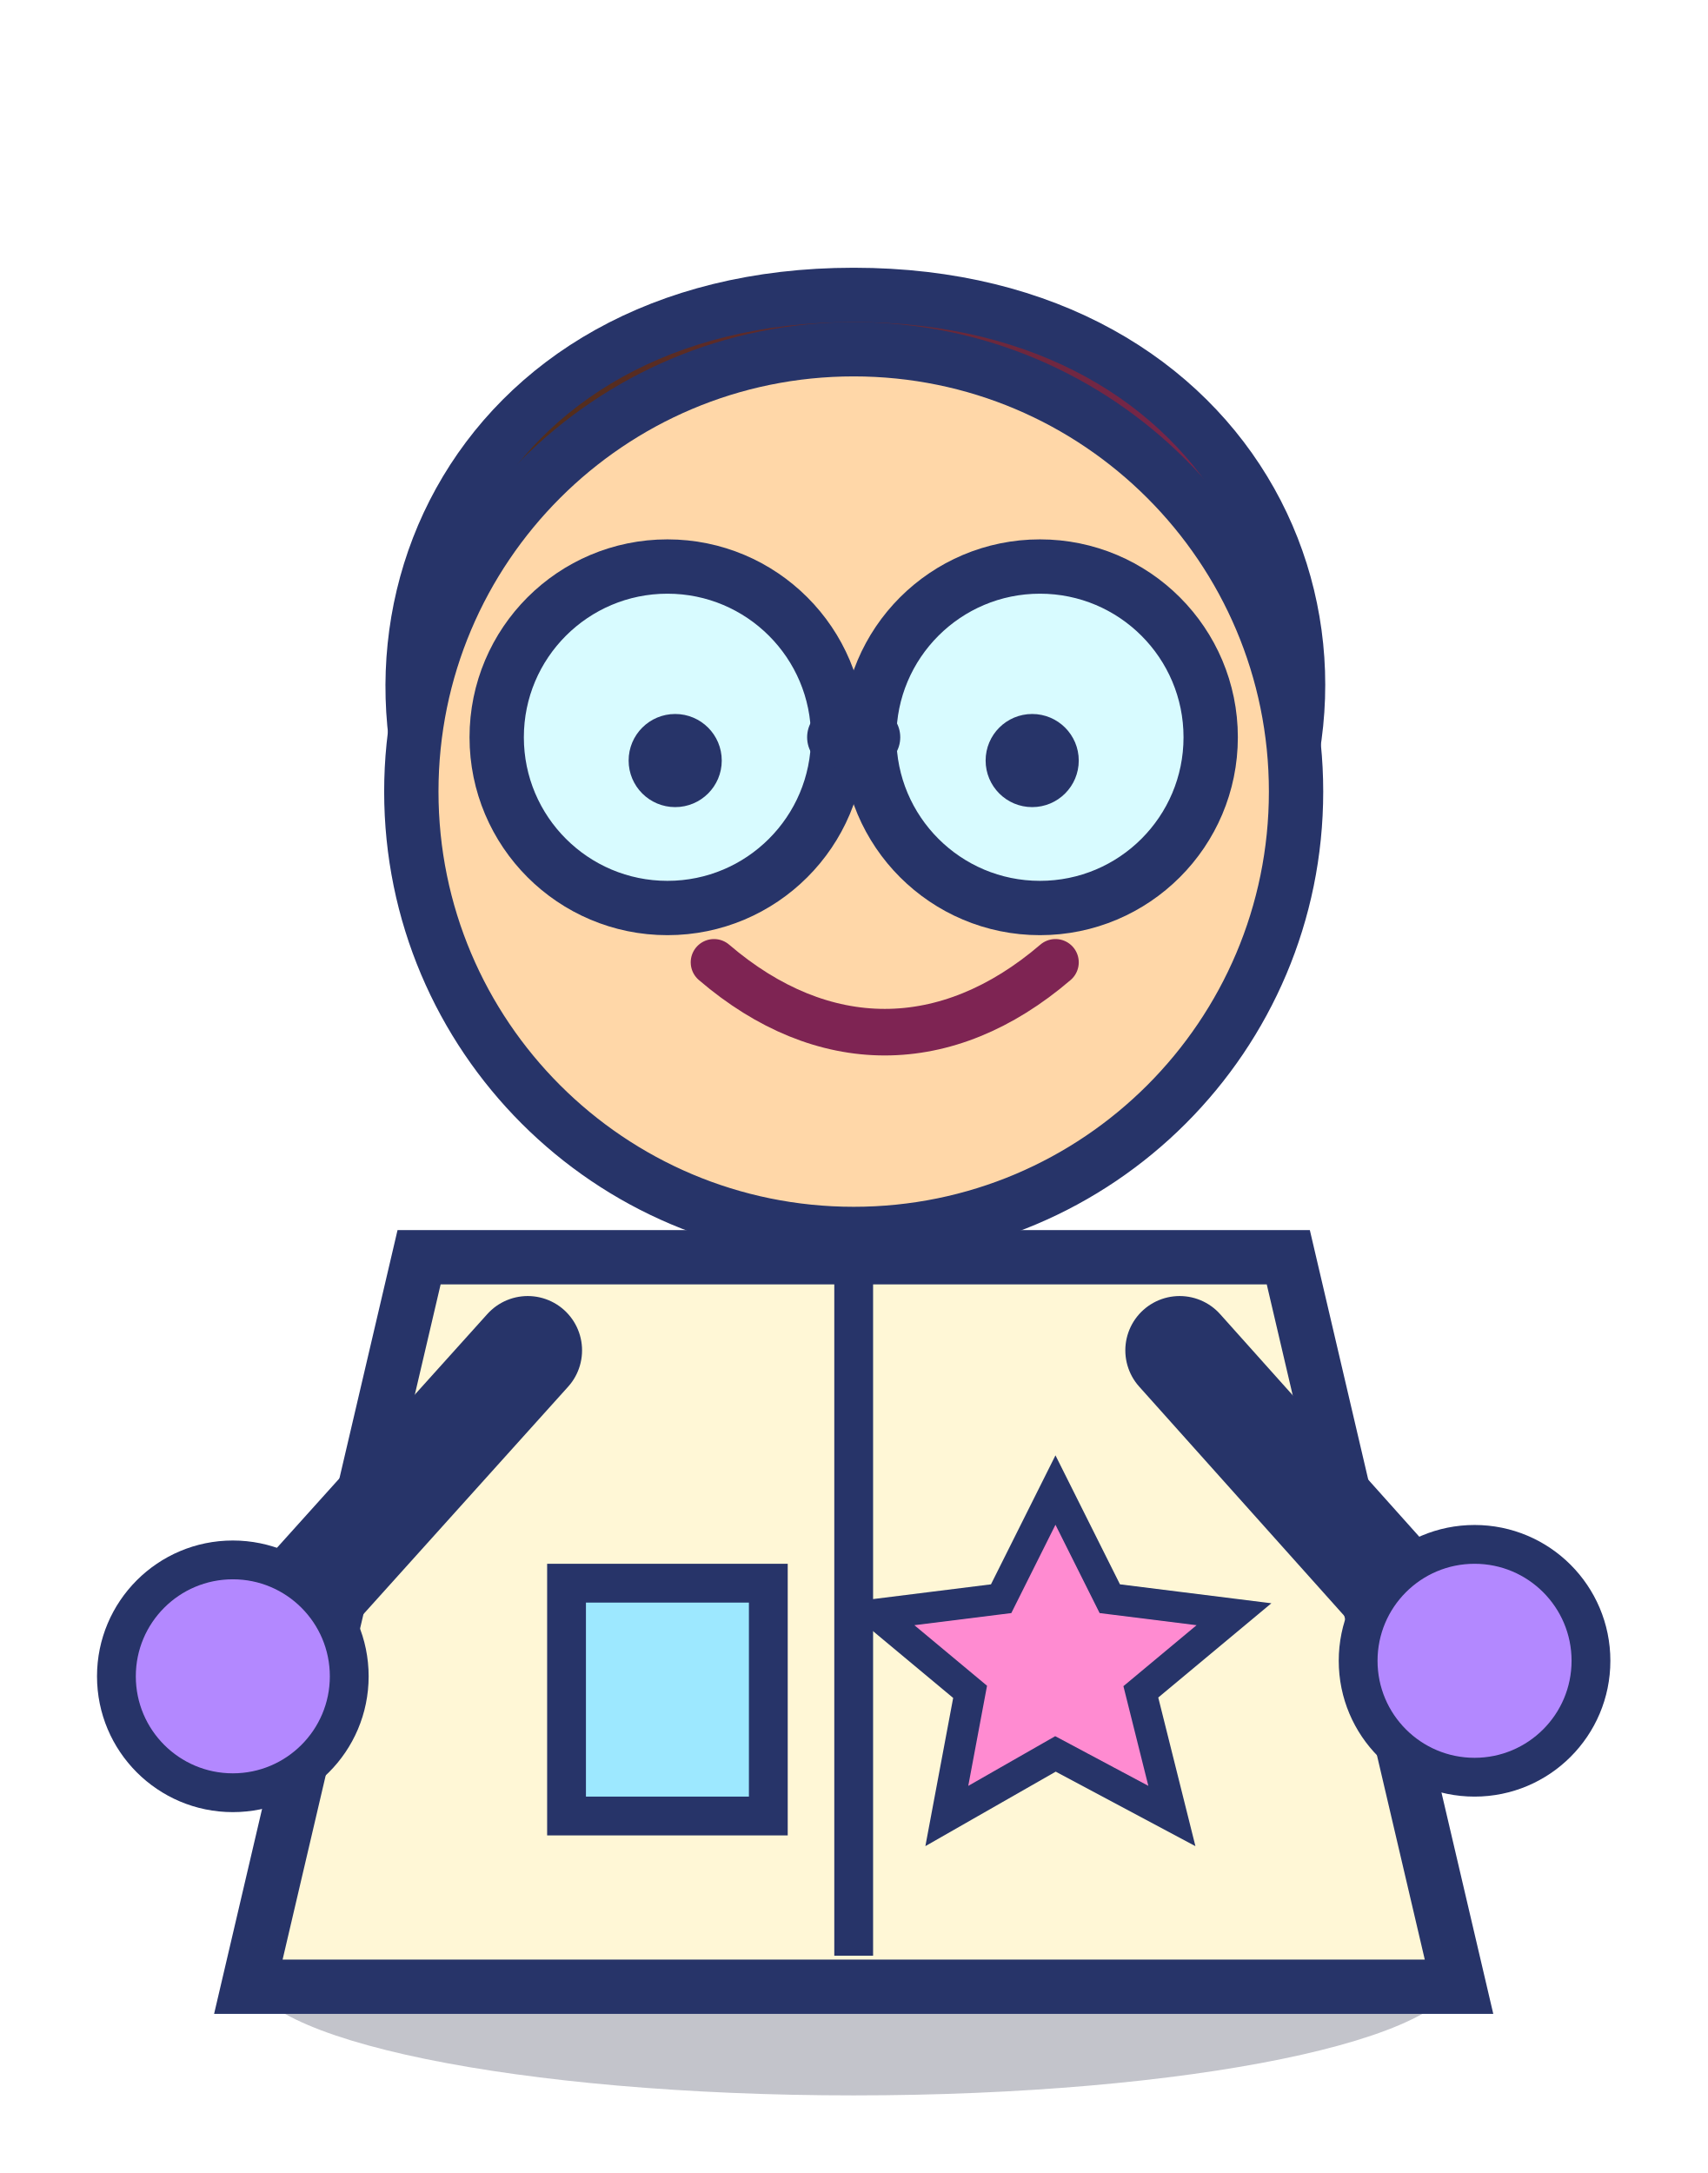
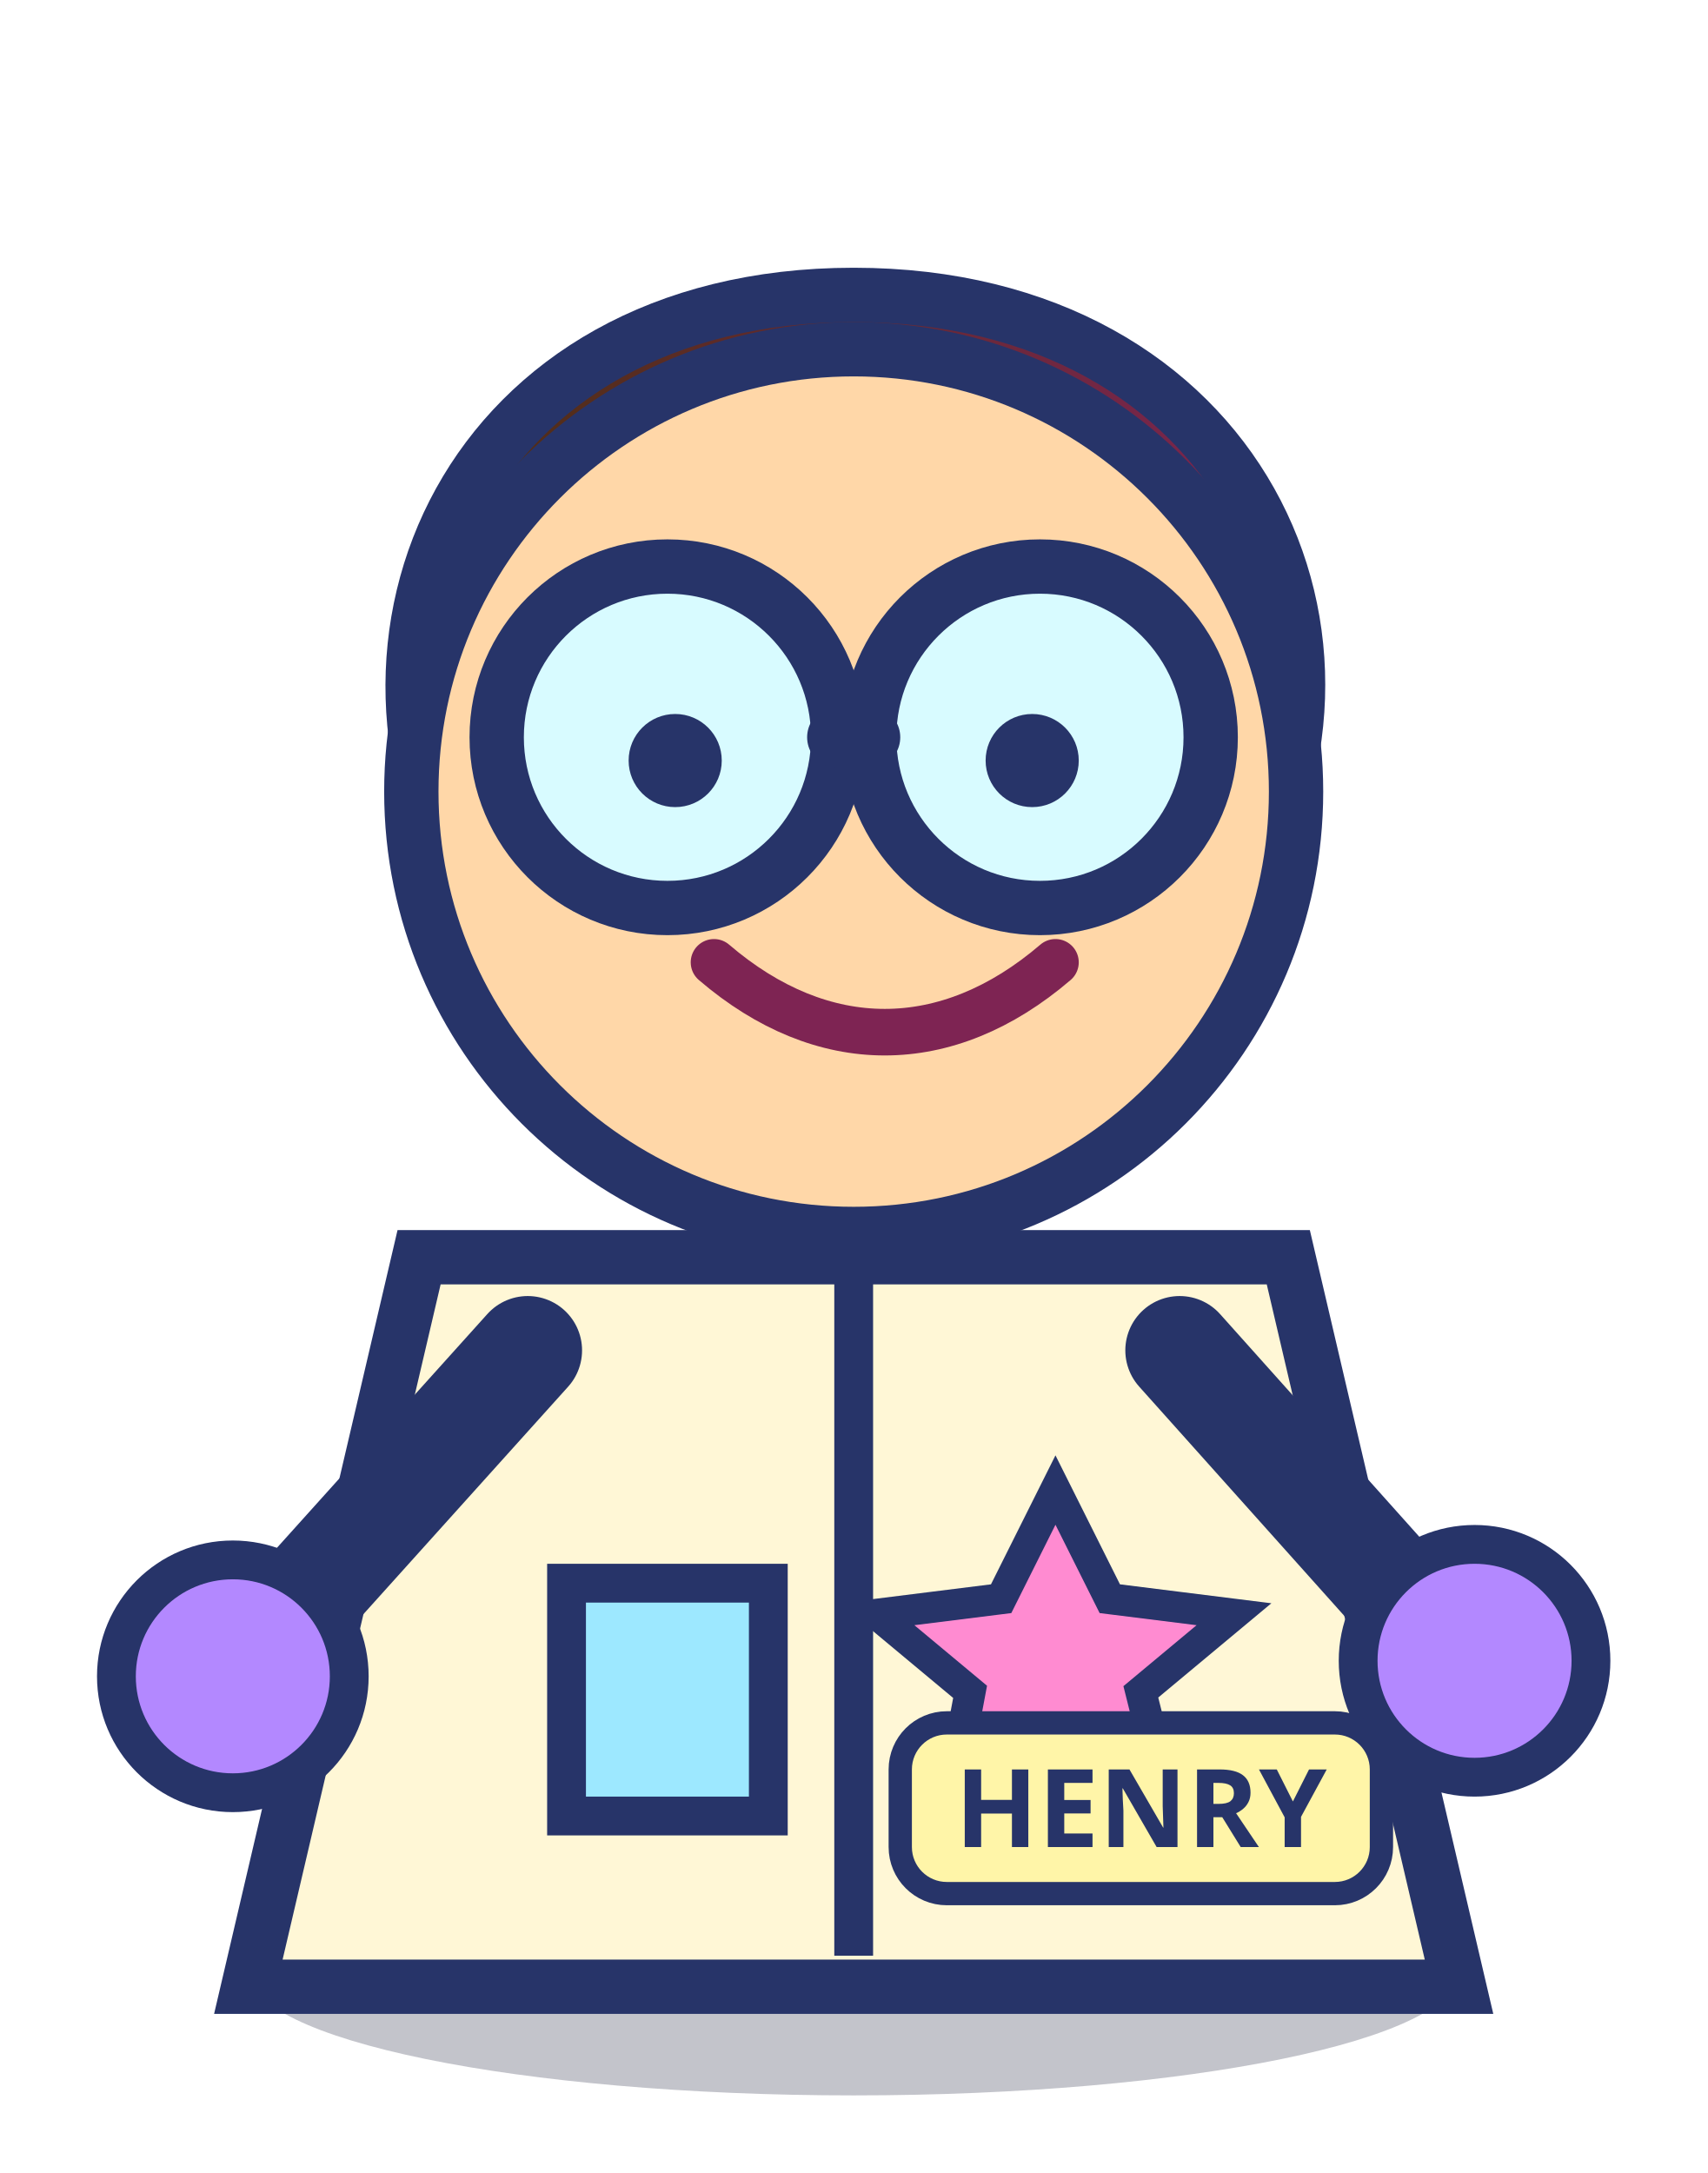
- <svg xmlns="http://www.w3.org/2000/svg" viewBox="0 0 220 280" role="img" aria-labelledby="title desc">
+ <svg xmlns="http://www.w3.org/2000/svg" width="220" height="280" viewBox="0 0 220 280" role="img" aria-labelledby="title desc">
  <defs>
    <linearGradient id="hair" x1="0" x2="1">
      <stop offset="0" stop-color="#4b2f10" />
      <stop offset="1" stop-color="#7e2453" />
    </linearGradient>
  </defs>
  <ellipse cx="110" cy="254" rx="78" ry="16" fill="#10142f" opacity="0.25" />
  <path d="M61 116c-20-33-1-78 49-78s70 45 49 78" fill="url(#hair)" stroke="#273469" stroke-width="7" />
  <circle cx="110" cy="102" r="57" fill="#ffd7a8" stroke="#273469" stroke-width="7" />
  <circle cx="86" cy="95" r="22" fill="#d8fbff" stroke="#273469" stroke-width="7" />
  <circle cx="134" cy="95" r="22" fill="#d8fbff" stroke="#273469" stroke-width="7" />
  <path d="M108 95h4" stroke="#273469" stroke-width="8" stroke-linecap="round" />
  <circle cx="87" cy="98" r="6" fill="#273469" />
  <circle cx="133" cy="98" r="6" fill="#273469" />
  <path d="M92 124c14 12 30 12 44 0" fill="none" stroke="#7e2453" stroke-width="6" stroke-linecap="round" />
  <path d="M54 162h112l22 94H32l22-94Z" fill="#fff7d6" stroke="#273469" stroke-width="7" />
  <path d="M110 164v88" stroke="#273469" stroke-width="5" />
  <path d="M68 174l-36 40" stroke="#273469" stroke-width="14" stroke-linecap="round" />
  <path d="M152 174l34 38" stroke="#273469" stroke-width="14" stroke-linecap="round" />
  <circle cx="30" cy="216" r="15" fill="#b388ff" stroke="#273469" stroke-width="5" />
  <circle cx="190" cy="214" r="15" fill="#b388ff" stroke="#273469" stroke-width="5" />
  <path d="M73 204h26v30H73z" fill="#9de8ff" stroke="#273469" stroke-width="5" />
  <path d="M136 192l7 14 16 2-12 10 4 16-15-8-14 8 3-16-12-10 16-2 7-14Z" fill="#ff8bd1" stroke="#273469" stroke-width="4" />
+   <rect x="116" y="222" width="62" height="22" rx="6" fill="#fff5a8" stroke="#273469" stroke-width="3" />
+   <text x="147" y="238" font-family="Trebuchet MS, sans-serif" font-size="14" font-weight="800" text-anchor="middle" fill="#273469">HENRY</text>
</svg>
